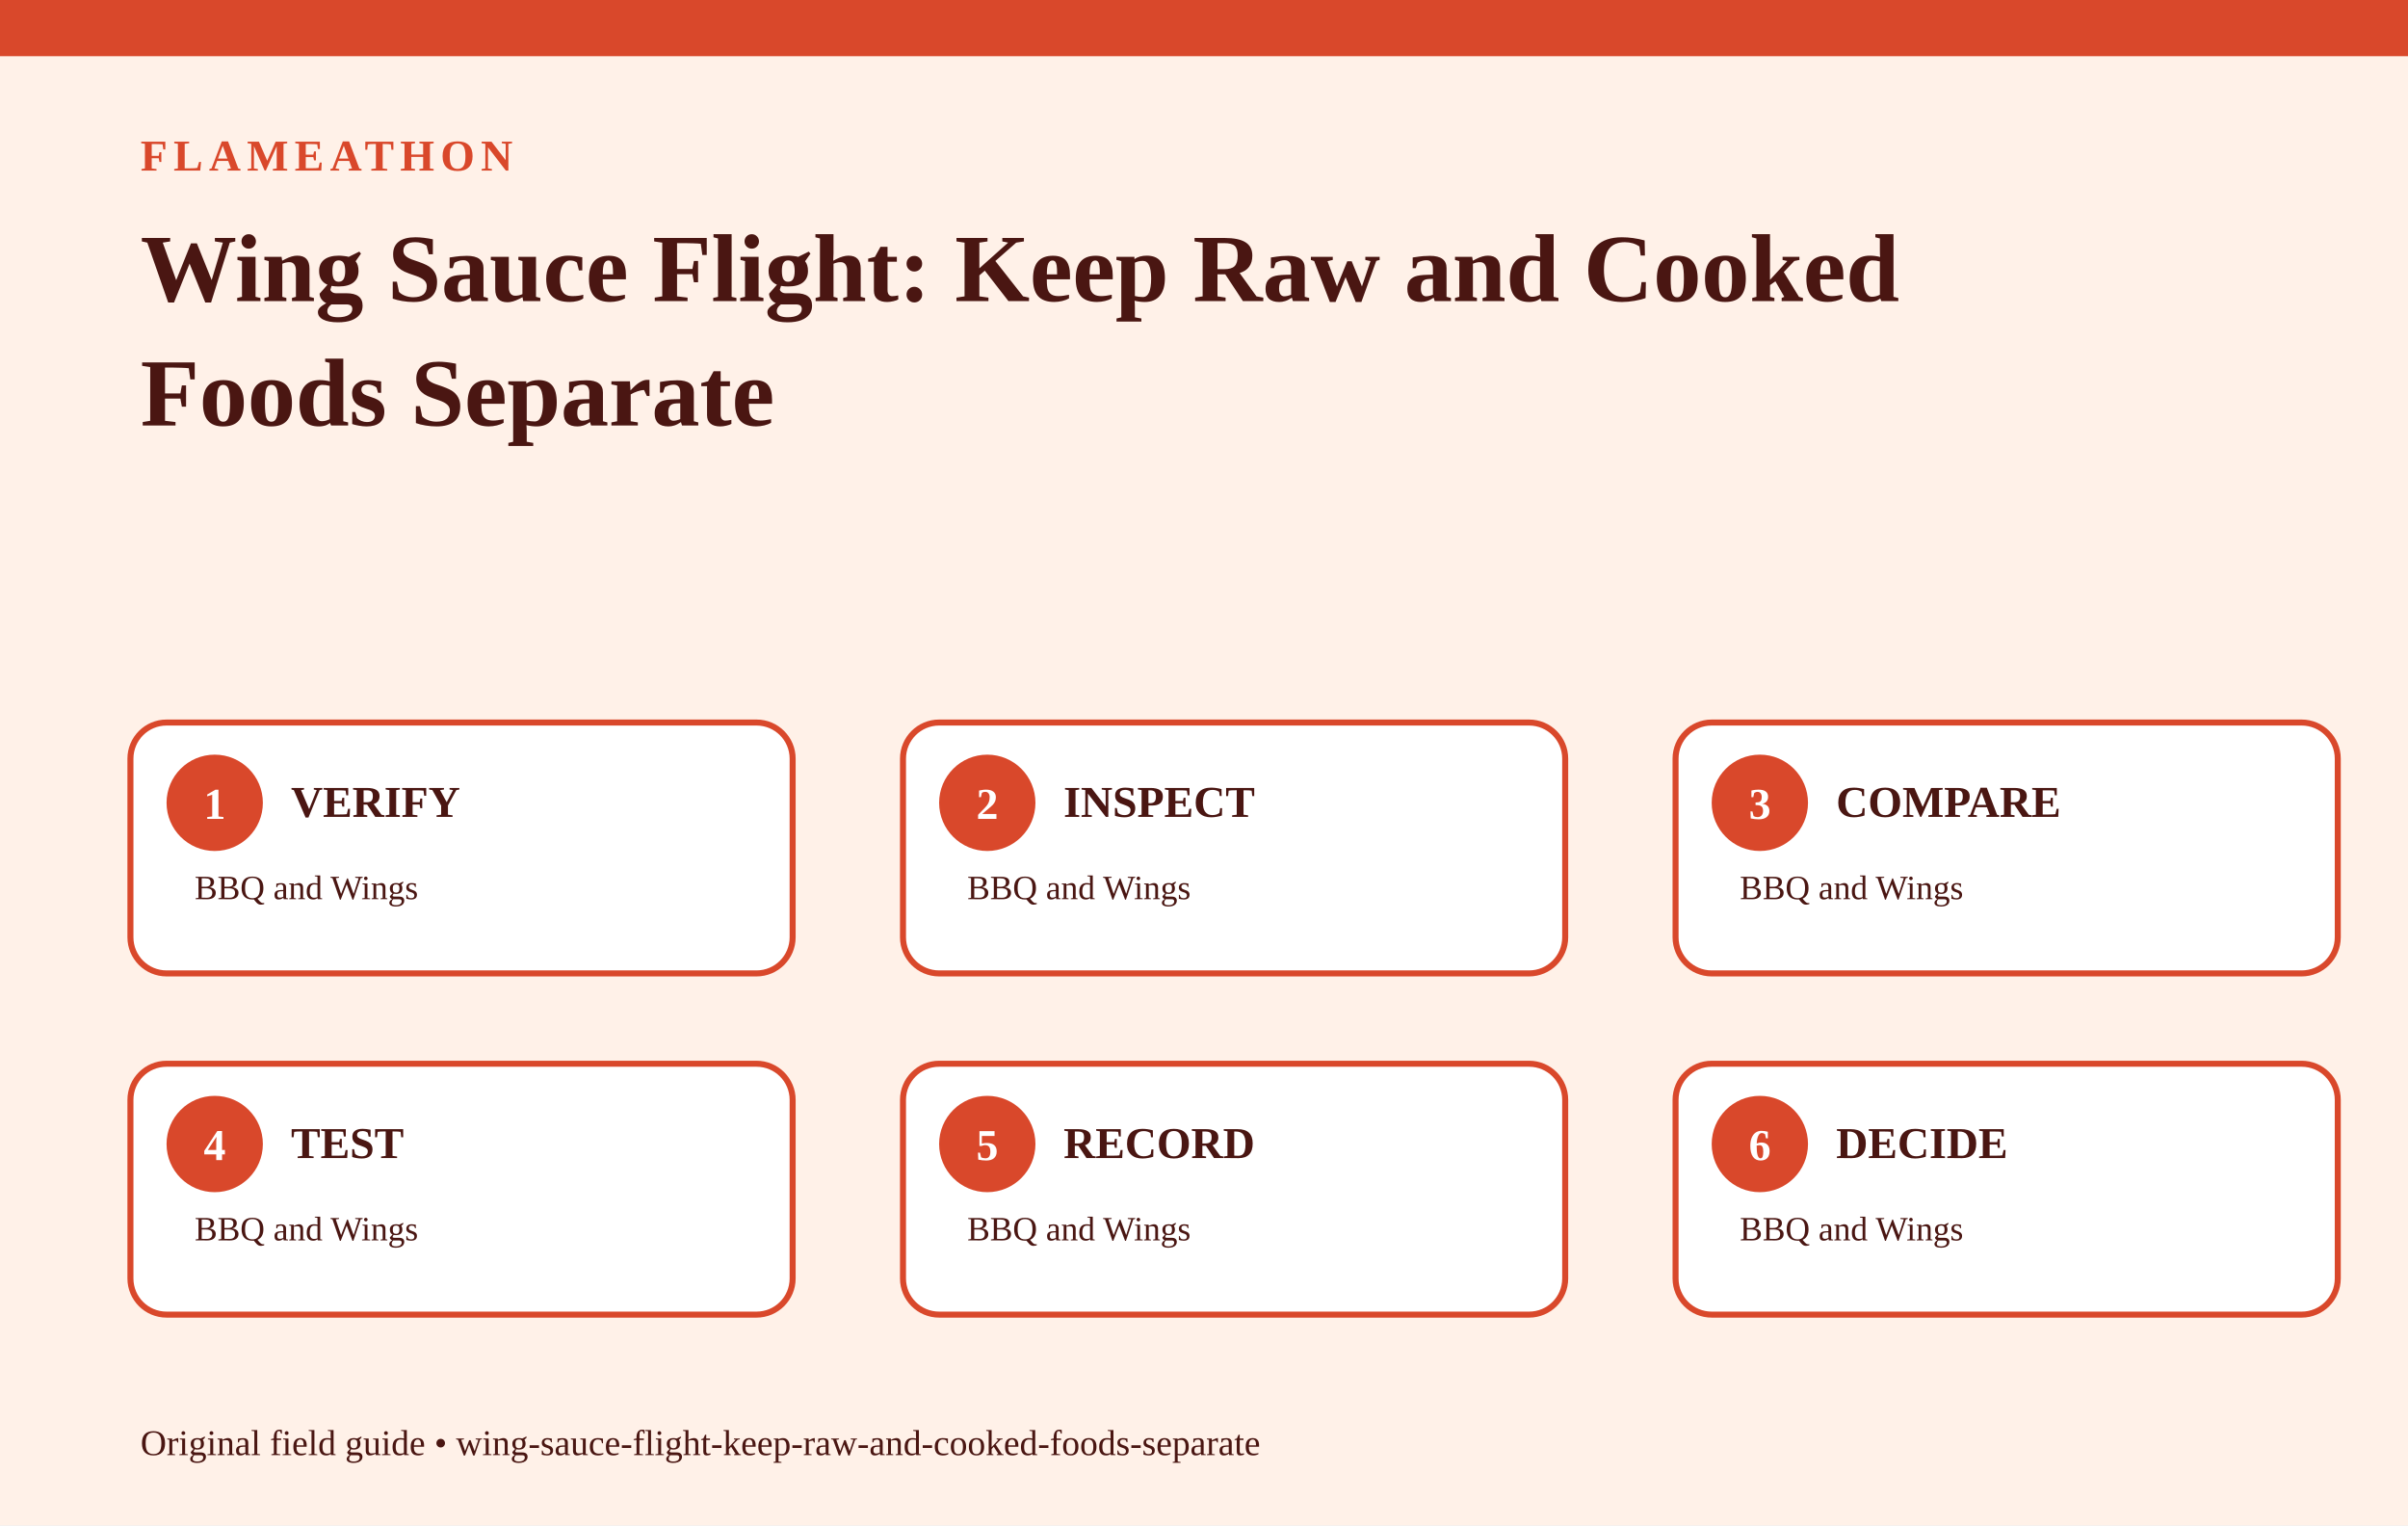
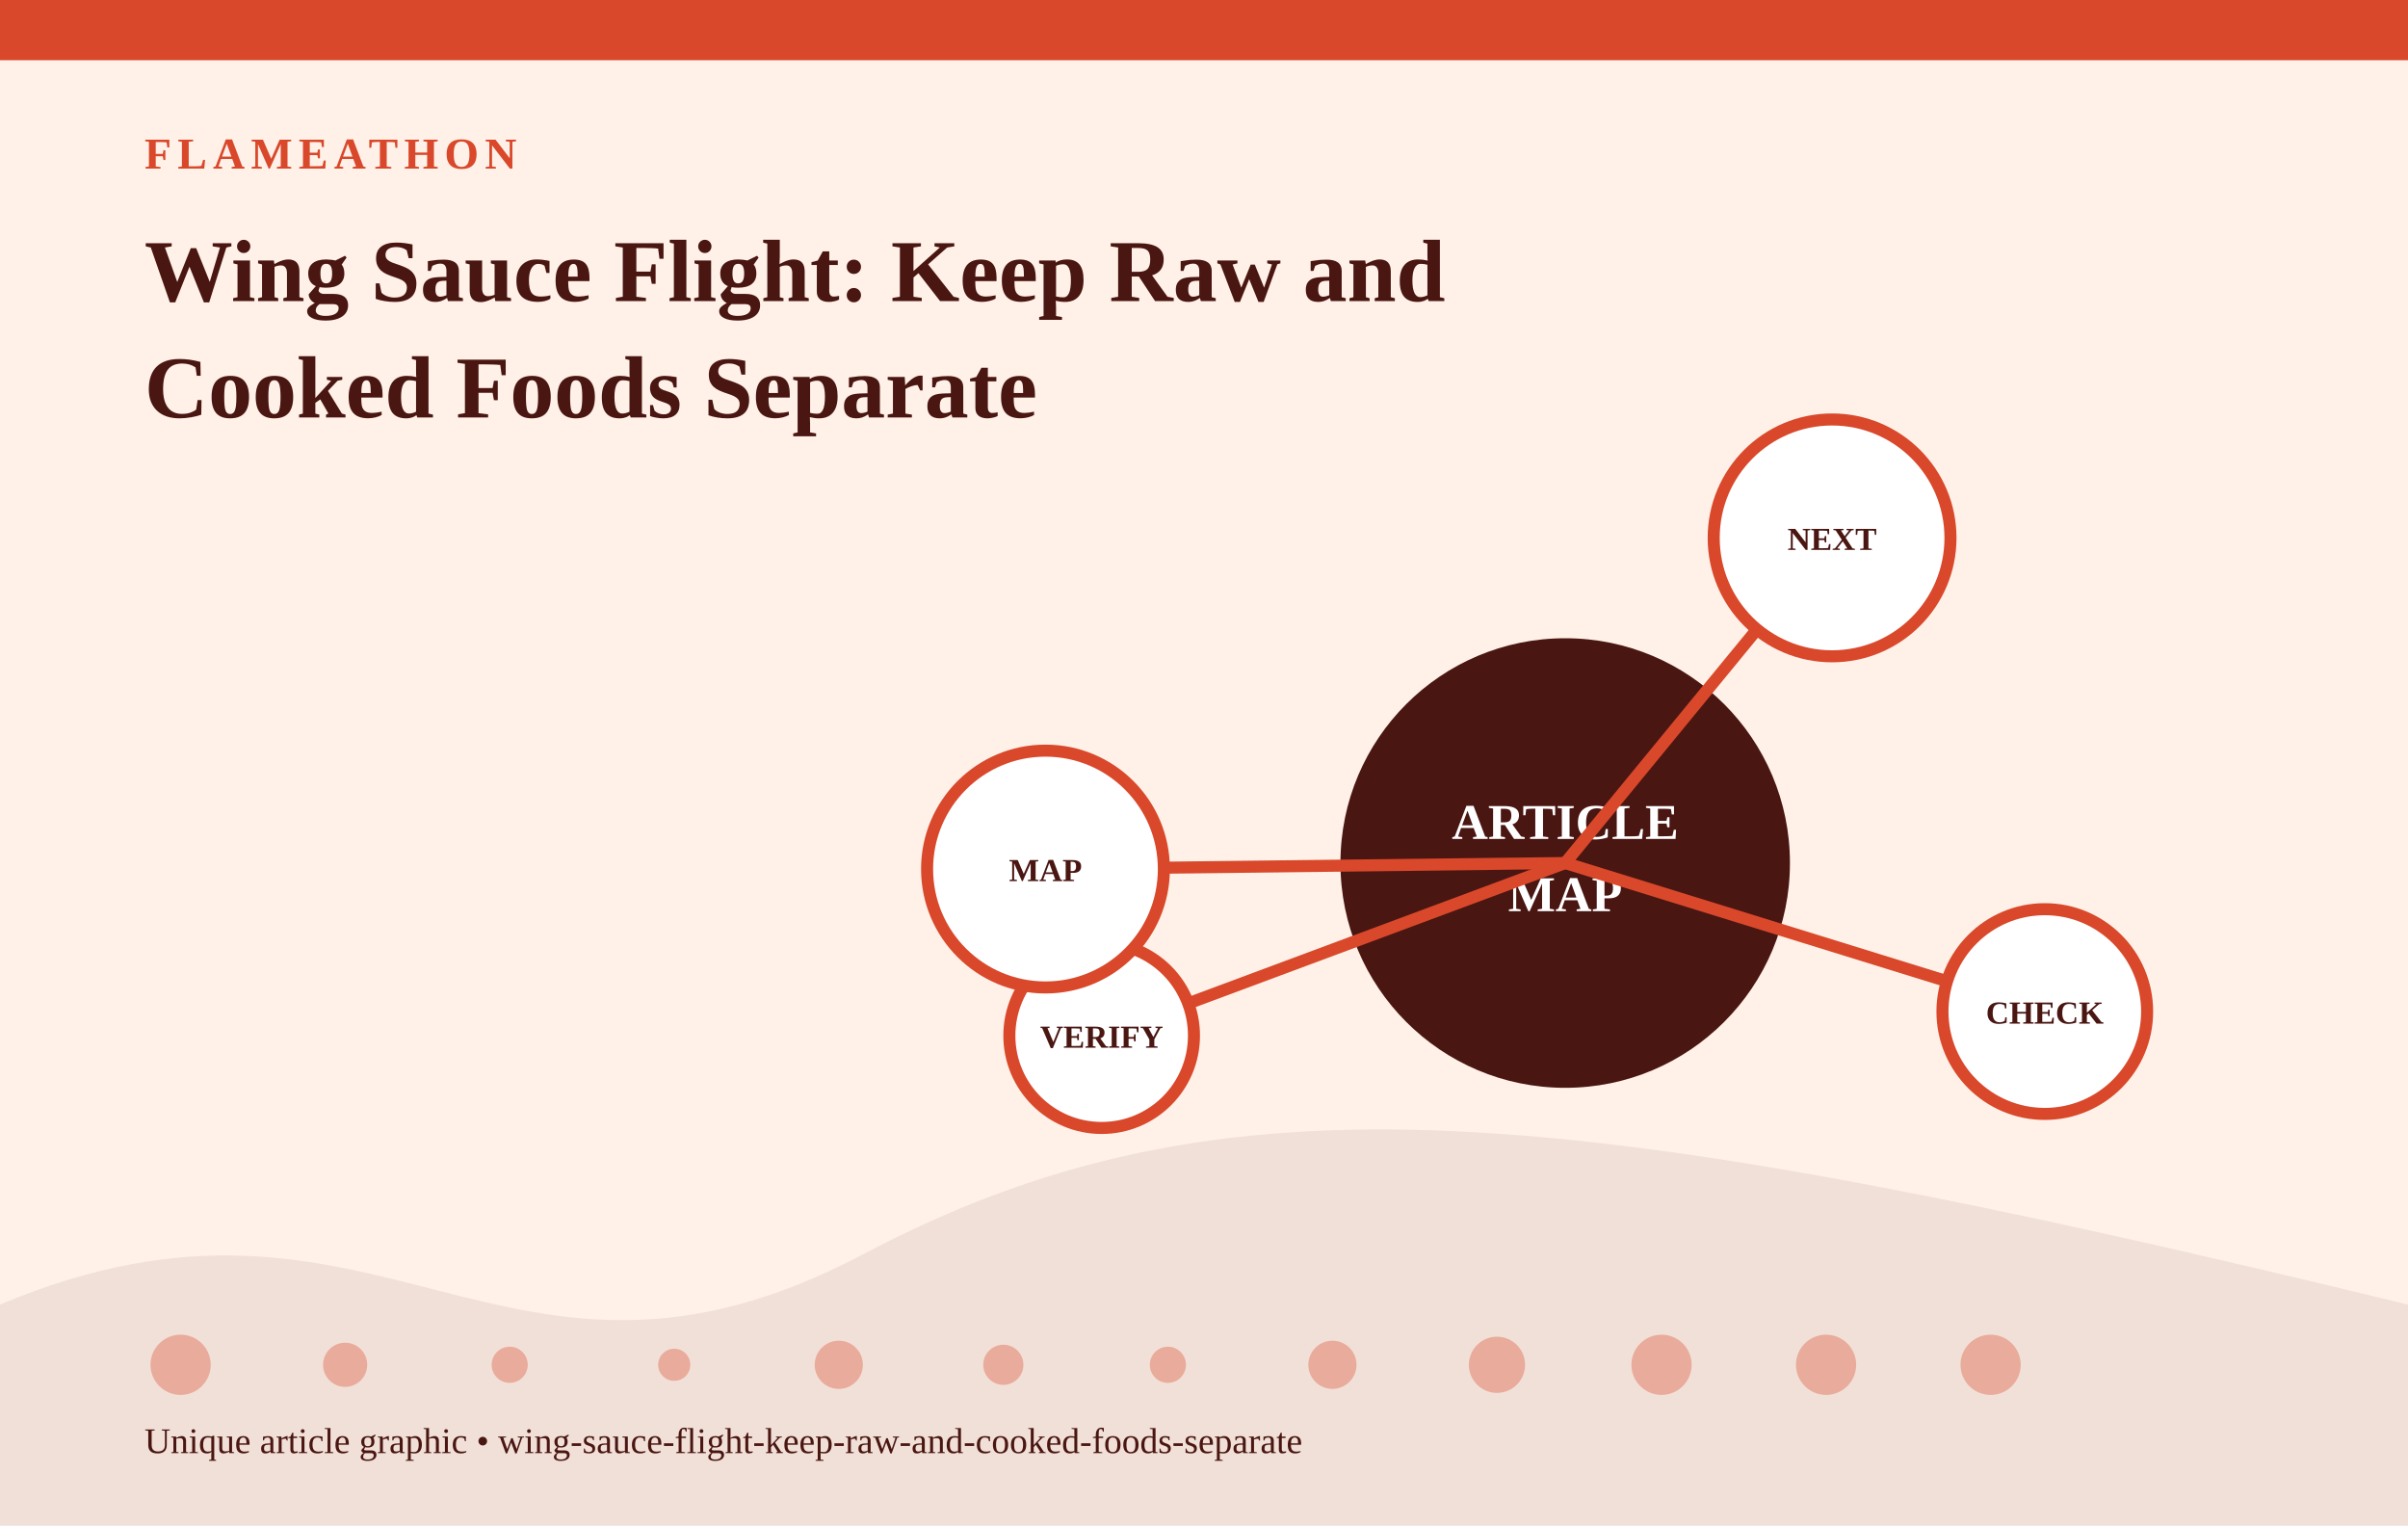
- <svg xmlns="http://www.w3.org/2000/svg" width="1200" height="760" viewBox="0 0 1200 760" role="img" aria-labelledby="t d">
-   <rect width="1200" height="760" fill="#FFF1E8" />
-   <rect width="1200" height="28" fill="#D9482B" />
-   <text x="70" y="85" fill="#D9482B" font-size="22" font-weight="700" letter-spacing="3">FLAMEATHON</text>
-   <text x="70" y="150" fill="#4A1612" font-size="48" font-weight="700">Wing Sauce Flight: Keep Raw and Cooked</text>
-   <text x="70" y="212" fill="#4A1612" font-size="48" font-weight="700">Foods Separate</text>
-   <g transform="translate(65 360)">
-     <rect width="330" height="125" rx="18" fill="white" stroke="#D9482B" stroke-width="3" />
-     <circle cx="42" cy="40" r="24" fill="#D9482B" />
-     <text x="42" y="48" text-anchor="middle" fill="white" font-size="22" font-weight="700">1</text>
-     <text x="80" y="47" fill="#4A1612" font-size="22" font-weight="700">VERIFY</text>
-     <text x="32" y="88" fill="#4A1612" font-size="17">BBQ and Wings</text>
-   </g>
-   <g transform="translate(450 360)">
-     <rect width="330" height="125" rx="18" fill="white" stroke="#D9482B" stroke-width="3" />
-     <circle cx="42" cy="40" r="24" fill="#D9482B" />
-     <text x="42" y="48" text-anchor="middle" fill="white" font-size="22" font-weight="700">2</text>
-     <text x="80" y="47" fill="#4A1612" font-size="22" font-weight="700">INSPECT</text>
-     <text x="32" y="88" fill="#4A1612" font-size="17">BBQ and Wings</text>
-   </g>
-   <g transform="translate(835 360)">
-     <rect width="330" height="125" rx="18" fill="white" stroke="#D9482B" stroke-width="3" />
-     <circle cx="42" cy="40" r="24" fill="#D9482B" />
-     <text x="42" y="48" text-anchor="middle" fill="white" font-size="22" font-weight="700">3</text>
-     <text x="80" y="47" fill="#4A1612" font-size="22" font-weight="700">COMPARE</text>
-     <text x="32" y="88" fill="#4A1612" font-size="17">BBQ and Wings</text>
-   </g>
-   <g transform="translate(65 530)">
-     <rect width="330" height="125" rx="18" fill="white" stroke="#D9482B" stroke-width="3" />
-     <circle cx="42" cy="40" r="24" fill="#D9482B" />
-     <text x="42" y="48" text-anchor="middle" fill="white" font-size="22" font-weight="700">4</text>
-     <text x="80" y="47" fill="#4A1612" font-size="22" font-weight="700">TEST</text>
-     <text x="32" y="88" fill="#4A1612" font-size="17">BBQ and Wings</text>
-   </g>
-   <g transform="translate(450 530)">
-     <rect width="330" height="125" rx="18" fill="white" stroke="#D9482B" stroke-width="3" />
-     <circle cx="42" cy="40" r="24" fill="#D9482B" />
-     <text x="42" y="48" text-anchor="middle" fill="white" font-size="22" font-weight="700">5</text>
-     <text x="80" y="47" fill="#4A1612" font-size="22" font-weight="700">RECORD</text>
-     <text x="32" y="88" fill="#4A1612" font-size="17">BBQ and Wings</text>
-   </g>
-   <g transform="translate(835 530)">
-     <rect width="330" height="125" rx="18" fill="white" stroke="#D9482B" stroke-width="3" />
-     <circle cx="42" cy="40" r="24" fill="#D9482B" />
-     <text x="42" y="48" text-anchor="middle" fill="white" font-size="22" font-weight="700">6</text>
-     <text x="80" y="47" fill="#4A1612" font-size="22" font-weight="700">DECIDE</text>
-     <text x="32" y="88" fill="#4A1612" font-size="17">BBQ and Wings</text>
-   </g>
-   <text x="70" y="725" fill="#4A1612" font-size="18">Original field guide • wing-sauce-flight-keep-raw-and-cooked-foods-separate</text>
+ <svg xmlns="http://www.w3.org/2000/svg" width="1200" height="760" viewBox="0 0 1200 760" role="img" aria-labelledby="title desc">
+   <rect width="1200" height="760" fill="#fff1e8" />
+   <rect width="1200" height="30" fill="#d9482b" />
+   <path d="M0 650 C190 570 250 720 430 625 S780 548 1200 650 L1200 760 L0 760 Z" fill="#4a1612" opacity="0.08" />
+   <text x="72" y="84" fill="#d9482b" font-size="22" font-weight="800" letter-spacing="3">FLAMEATHON</text>
+   <text x="72" y="150" fill="#4a1612" font-size="44" font-weight="800">Wing Sauce Flight: Keep Raw and</text>
+   <text x="72" y="208" fill="#4a1612" font-size="44" font-weight="800">Cooked Foods Separate</text>
+   <circle cx="780" cy="430" r="112" fill="#4a1612" />
+   <text x="780" y="418" text-anchor="middle" fill="white" font-size="25" font-weight="800">ARTICLE</text>
+   <text x="780" y="454" text-anchor="middle" fill="white" font-size="25" font-weight="800">MAP</text>
+   <line x1="780" y1="430" x2="1019" y2="504" stroke="#d9482b" stroke-width="6" />
+   <circle cx="1019" cy="504" r="51" fill="white" stroke="#d9482b" stroke-width="6" />
+   <text x="1019" y="510" text-anchor="middle" fill="#4a1612" font-size="16" font-weight="800">CHECK</text>
+   <line x1="780" y1="430" x2="549" y2="516" stroke="#d9482b" stroke-width="6" />
+   <circle cx="549" cy="516" r="46" fill="white" stroke="#d9482b" stroke-width="6" />
+   <text x="549" y="522" text-anchor="middle" fill="#4a1612" font-size="16" font-weight="800">VERIFY</text>
+   <line x1="780" y1="430" x2="521" y2="433" stroke="#d9482b" stroke-width="6" />
+   <circle cx="521" cy="433" r="59" fill="white" stroke="#d9482b" stroke-width="6" />
+   <text x="521" y="439" text-anchor="middle" fill="#4a1612" font-size="16" font-weight="800">MAP</text>
+   <line x1="780" y1="430" x2="913" y2="268" stroke="#d9482b" stroke-width="6" />
+   <circle cx="913" cy="268" r="59" fill="white" stroke="#d9482b" stroke-width="6" />
+   <text x="913" y="274" text-anchor="middle" fill="#4a1612" font-size="16" font-weight="800">NEXT</text>
+   <circle cx="90" cy="680" r="15" fill="#d9482b" opacity="0.35" />
+   <circle cx="172" cy="680" r="11" fill="#d9482b" opacity="0.35" />
+   <circle cx="254" cy="680" r="9" fill="#d9482b" opacity="0.35" />
+   <circle cx="336" cy="680" r="8" fill="#d9482b" opacity="0.35" />
+   <circle cx="418" cy="680" r="12" fill="#d9482b" opacity="0.35" />
+   <circle cx="500" cy="680" r="10" fill="#d9482b" opacity="0.35" />
+   <circle cx="582" cy="680" r="9" fill="#d9482b" opacity="0.35" />
+   <circle cx="664" cy="680" r="12" fill="#d9482b" opacity="0.35" />
+   <circle cx="746" cy="680" r="14" fill="#d9482b" opacity="0.35" />
+   <circle cx="828" cy="680" r="15" fill="#d9482b" opacity="0.35" />
+   <circle cx="910" cy="680" r="15" fill="#d9482b" opacity="0.35" />
+   <circle cx="992" cy="680" r="15" fill="#d9482b" opacity="0.35" />
+   <text x="72" y="724" fill="#4a1612" font-size="18">Unique article graphic • wing-sauce-flight-keep-raw-and-cooked-foods-separate</text>
</svg>
